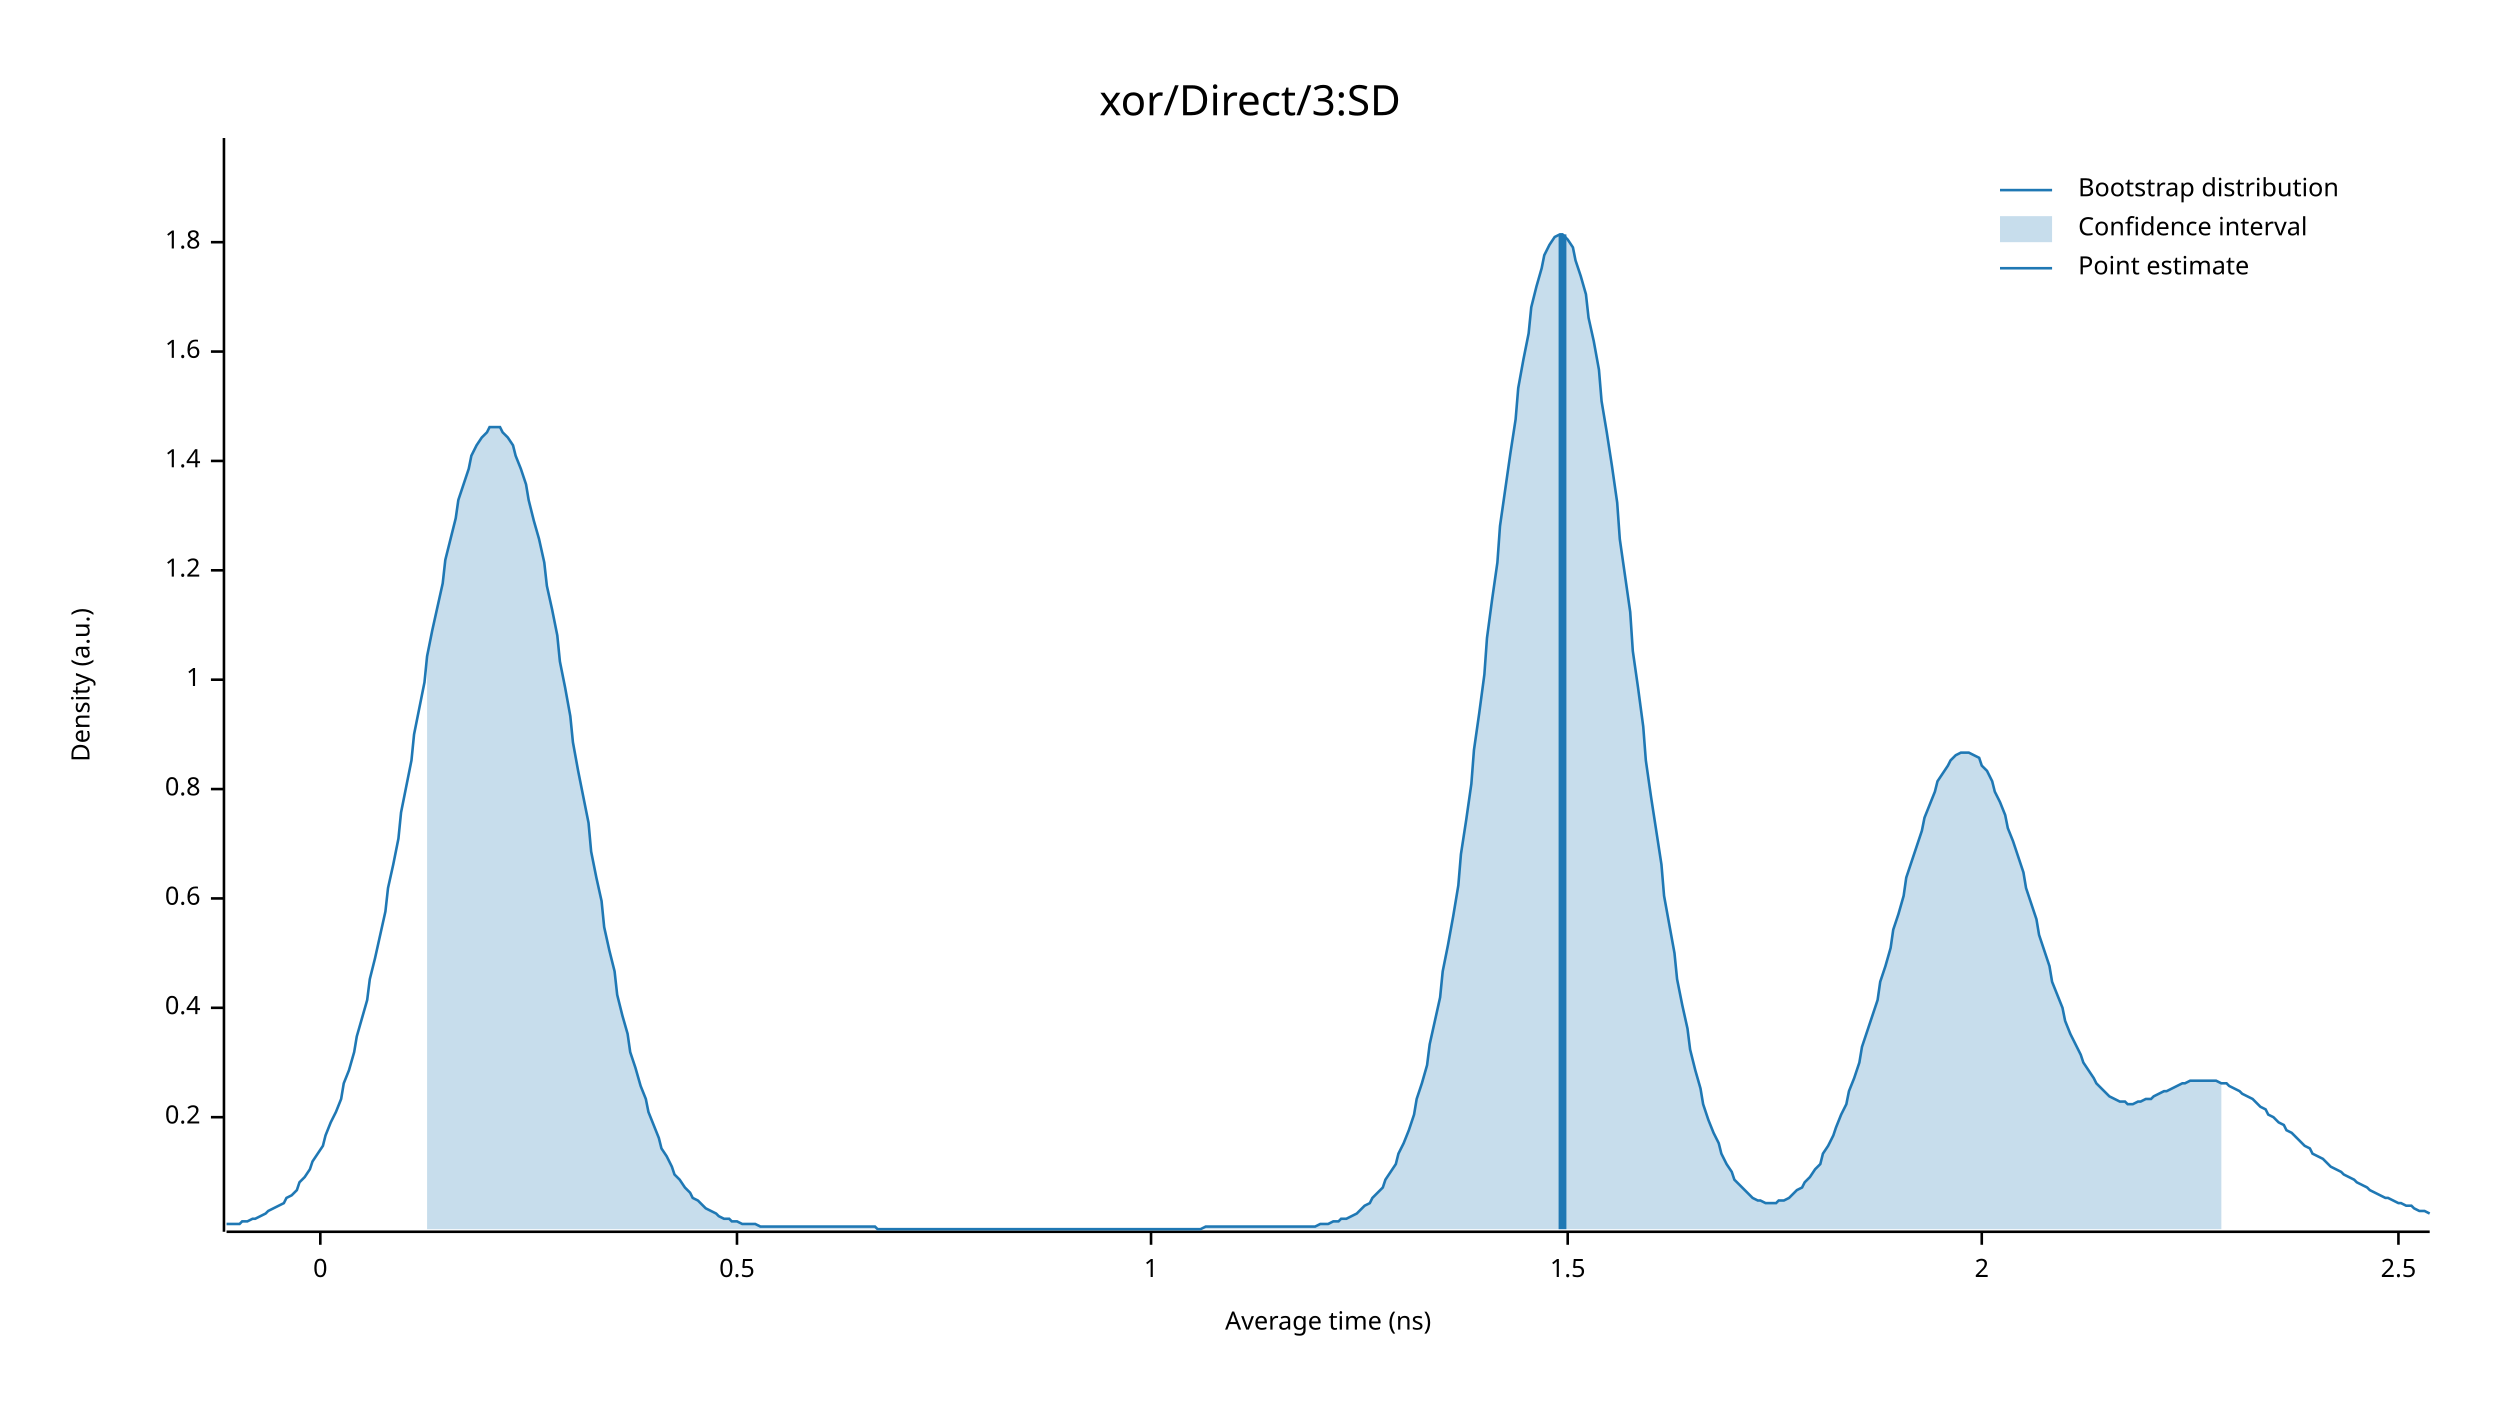
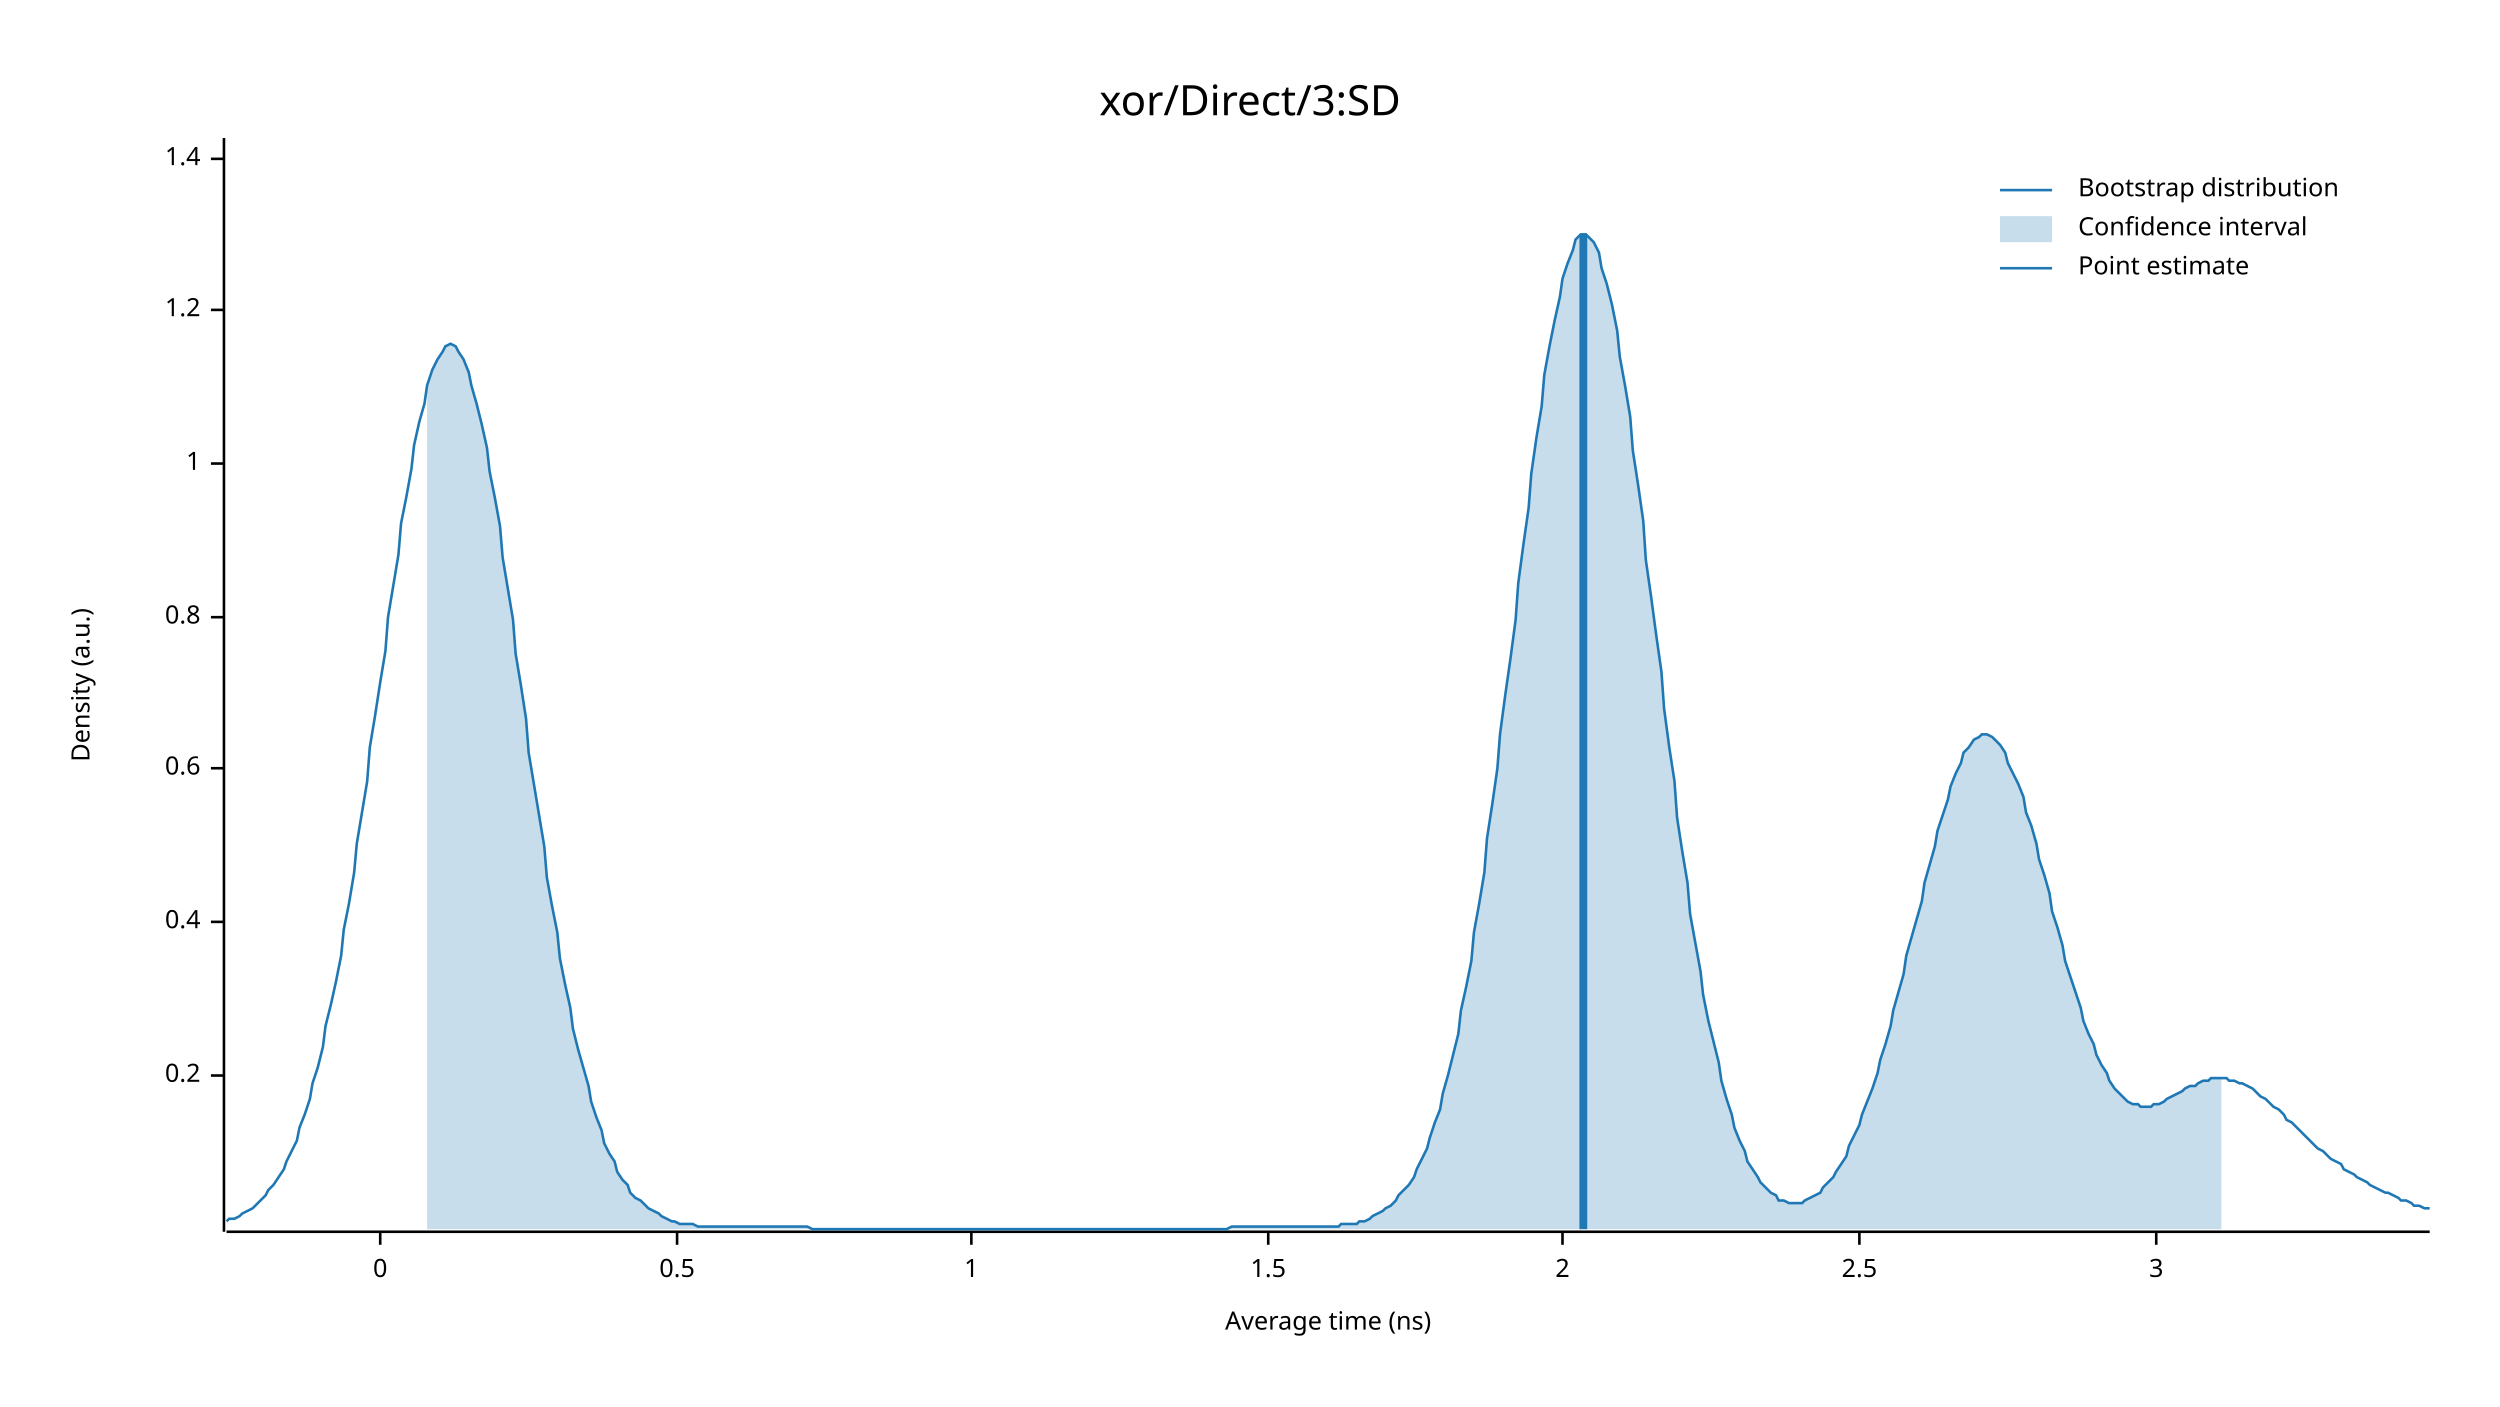
<svg xmlns="http://www.w3.org/2000/svg" width="960" height="540" viewBox="0 0 960 540">
  <text x="480" y="32" dy="0.76em" text-anchor="middle" font-family="sans-serif" font-size="16.129" opacity="1" fill="#000000">
xor/Direct/3:SD
</text>
  <text x="27" y="263" dy="0.76em" text-anchor="middle" font-family="sans-serif" font-size="9.677" opacity="1" fill="#000000" transform="rotate(270, 27, 263)">
Density (a.u.)
</text>
  <text x="510" y="513" dy="-0.5ex" text-anchor="middle" font-family="sans-serif" font-size="9.677" opacity="1" fill="#000000">
Average time (ns)
</text>
  <polyline fill="none" opacity="1" stroke="#000000" stroke-width="1" points="86,53 86,473 " />
-   <text x="77" y="429" dy="0.5ex" text-anchor="end" font-family="sans-serif" font-size="9.677" opacity="1" fill="#000000">
+   <text x="77" y="413" dy="0.5ex" text-anchor="end" font-family="sans-serif" font-size="9.677" opacity="1" fill="#000000">
0.2
</text>
-   <polyline fill="none" opacity="1" stroke="#000000" stroke-width="1" points="81,429 86,429 " />
-   <text x="77" y="387" dy="0.5ex" text-anchor="end" font-family="sans-serif" font-size="9.677" opacity="1" fill="#000000">
+   <polyline fill="none" opacity="1" stroke="#000000" stroke-width="1" points="81,413 86,413 " />
+   <text x="77" y="354" dy="0.5ex" text-anchor="end" font-family="sans-serif" font-size="9.677" opacity="1" fill="#000000">
0.4
</text>
-   <polyline fill="none" opacity="1" stroke="#000000" stroke-width="1" points="81,387 86,387 " />
-   <text x="77" y="345" dy="0.5ex" text-anchor="end" font-family="sans-serif" font-size="9.677" opacity="1" fill="#000000">
+   <polyline fill="none" opacity="1" stroke="#000000" stroke-width="1" points="81,354 86,354 " />
+   <text x="77" y="295" dy="0.5ex" text-anchor="end" font-family="sans-serif" font-size="9.677" opacity="1" fill="#000000">
0.6
</text>
-   <polyline fill="none" opacity="1" stroke="#000000" stroke-width="1" points="81,345 86,345 " />
-   <text x="77" y="303" dy="0.5ex" text-anchor="end" font-family="sans-serif" font-size="9.677" opacity="1" fill="#000000">
+   <polyline fill="none" opacity="1" stroke="#000000" stroke-width="1" points="81,295 86,295 " />
+   <text x="77" y="237" dy="0.5ex" text-anchor="end" font-family="sans-serif" font-size="9.677" opacity="1" fill="#000000">
0.8
</text>
-   <polyline fill="none" opacity="1" stroke="#000000" stroke-width="1" points="81,303 86,303 " />
-   <text x="77" y="261" dy="0.5ex" text-anchor="end" font-family="sans-serif" font-size="9.677" opacity="1" fill="#000000">
+   <polyline fill="none" opacity="1" stroke="#000000" stroke-width="1" points="81,237 86,237 " />
+   <text x="77" y="178" dy="0.5ex" text-anchor="end" font-family="sans-serif" font-size="9.677" opacity="1" fill="#000000">
1
</text>
-   <polyline fill="none" opacity="1" stroke="#000000" stroke-width="1" points="81,261 86,261 " />
-   <text x="77" y="219" dy="0.5ex" text-anchor="end" font-family="sans-serif" font-size="9.677" opacity="1" fill="#000000">
+   <polyline fill="none" opacity="1" stroke="#000000" stroke-width="1" points="81,178 86,178 " />
+   <text x="77" y="119" dy="0.5ex" text-anchor="end" font-family="sans-serif" font-size="9.677" opacity="1" fill="#000000">
1.2
</text>
-   <polyline fill="none" opacity="1" stroke="#000000" stroke-width="1" points="81,219 86,219 " />
-   <text x="77" y="177" dy="0.5ex" text-anchor="end" font-family="sans-serif" font-size="9.677" opacity="1" fill="#000000">
+   <polyline fill="none" opacity="1" stroke="#000000" stroke-width="1" points="81,119 86,119 " />
+   <text x="77" y="61" dy="0.5ex" text-anchor="end" font-family="sans-serif" font-size="9.677" opacity="1" fill="#000000">
1.4
</text>
-   <polyline fill="none" opacity="1" stroke="#000000" stroke-width="1" points="81,177 86,177 " />
-   <text x="77" y="135" dy="0.5ex" text-anchor="end" font-family="sans-serif" font-size="9.677" opacity="1" fill="#000000">
- 1.6
- </text>
-   <polyline fill="none" opacity="1" stroke="#000000" stroke-width="1" points="81,135 86,135 " />
-   <text x="77" y="93" dy="0.5ex" text-anchor="end" font-family="sans-serif" font-size="9.677" opacity="1" fill="#000000">
- 1.8
- </text>
-   <polyline fill="none" opacity="1" stroke="#000000" stroke-width="1" points="81,93 86,93 " />
+   <polyline fill="none" opacity="1" stroke="#000000" stroke-width="1" points="81,61 86,61 " />
  <polyline fill="none" opacity="1" stroke="#000000" stroke-width="1" points="87,473 933,473 " />
-   <text x="123" y="483" dy="0.76em" text-anchor="middle" font-family="sans-serif" font-size="9.677" opacity="1" fill="#000000">
+   <text x="146" y="483" dy="0.76em" text-anchor="middle" font-family="sans-serif" font-size="9.677" opacity="1" fill="#000000">
0
</text>
-   <polyline fill="none" opacity="1" stroke="#000000" stroke-width="1" points="123,473 123,478 " />
-   <text x="283" y="483" dy="0.76em" text-anchor="middle" font-family="sans-serif" font-size="9.677" opacity="1" fill="#000000">
+   <polyline fill="none" opacity="1" stroke="#000000" stroke-width="1" points="146,473 146,478 " />
+   <text x="260" y="483" dy="0.76em" text-anchor="middle" font-family="sans-serif" font-size="9.677" opacity="1" fill="#000000">
0.5
</text>
-   <polyline fill="none" opacity="1" stroke="#000000" stroke-width="1" points="283,473 283,478 " />
-   <text x="442" y="483" dy="0.76em" text-anchor="middle" font-family="sans-serif" font-size="9.677" opacity="1" fill="#000000">
+   <polyline fill="none" opacity="1" stroke="#000000" stroke-width="1" points="260,473 260,478 " />
+   <text x="373" y="483" dy="0.76em" text-anchor="middle" font-family="sans-serif" font-size="9.677" opacity="1" fill="#000000">
1
</text>
-   <polyline fill="none" opacity="1" stroke="#000000" stroke-width="1" points="442,473 442,478 " />
-   <text x="602" y="483" dy="0.76em" text-anchor="middle" font-family="sans-serif" font-size="9.677" opacity="1" fill="#000000">
+   <polyline fill="none" opacity="1" stroke="#000000" stroke-width="1" points="373,473 373,478 " />
+   <text x="487" y="483" dy="0.76em" text-anchor="middle" font-family="sans-serif" font-size="9.677" opacity="1" fill="#000000">
1.5
</text>
-   <polyline fill="none" opacity="1" stroke="#000000" stroke-width="1" points="602,473 602,478 " />
-   <text x="761" y="483" dy="0.76em" text-anchor="middle" font-family="sans-serif" font-size="9.677" opacity="1" fill="#000000">
+   <polyline fill="none" opacity="1" stroke="#000000" stroke-width="1" points="487,473 487,478 " />
+   <text x="600" y="483" dy="0.76em" text-anchor="middle" font-family="sans-serif" font-size="9.677" opacity="1" fill="#000000">
2
</text>
-   <polyline fill="none" opacity="1" stroke="#000000" stroke-width="1" points="761,473 761,478 " />
-   <text x="921" y="483" dy="0.76em" text-anchor="middle" font-family="sans-serif" font-size="9.677" opacity="1" fill="#000000">
+   <polyline fill="none" opacity="1" stroke="#000000" stroke-width="1" points="600,473 600,478 " />
+   <text x="714" y="483" dy="0.76em" text-anchor="middle" font-family="sans-serif" font-size="9.677" opacity="1" fill="#000000">
2.5
</text>
-   <polyline fill="none" opacity="1" stroke="#000000" stroke-width="1" points="921,473 921,478 " />
-   <polyline fill="none" opacity="1" stroke="#1F78B4" stroke-width="1" points="87,470 88,470 90,470 92,470 93,469 95,469 97,468 98,468 100,467 102,466 103,465 105,464 107,463 109,462 110,460 112,459 114,457 115,454 117,452 119,449 120,446 122,443 124,440 125,436 127,431 129,427 131,422 132,416 134,411 136,404 137,398 139,391 141,384 142,376 144,368 146,359 148,350 149,341 151,332 153,322 154,312 156,302 158,292 159,282 161,272 163,262 164,252 166,242 168,233 170,224 171,215 173,207 175,199 176,192 178,186 180,180 181,175 183,171 185,168 187,166 188,164 190,164 192,164 193,166 195,168 197,171 198,175 200,180 202,186 203,192 205,200 207,207 209,216 210,225 212,234 214,244 215,254 217,264 219,275 220,285 222,296 224,306 226,316 227,327 229,337 231,346 232,356 234,365 236,373 237,382 239,390 241,397 242,404 244,410 246,417 248,422 249,427 251,432 253,437 254,441 256,444 258,448 259,451 261,453 263,456 265,458 266,460 268,461 270,463 271,464 273,465 275,466 276,467 278,468 280,468 281,469 283,469 285,470 287,470 288,470 290,470 292,471 293,471 295,471 297,471 298,471 300,471 302,471 304,471 305,471 307,471 309,471 310,471 312,471 314,471 315,471 317,471 319,471 320,471 322,471 324,471 326,471 327,471 329,471 331,471 332,471 334,471 336,471 337,472 339,472 341,472 343,472 344,472 346,472 348,472 349,472 351,472 353,472 354,472 356,472 358,472 359,472 361,472 363,472 365,472 366,472 368,472 370,472 371,472 373,472 375,472 376,472 378,472 380,472 381,472 383,472 385,472 387,472 388,472 390,472 392,472 393,472 395,472 397,472 398,472 400,472 402,472 404,472 405,472 407,472 409,472 410,472 412,472 414,472 415,472 417,472 419,472 420,472 422,472 424,472 426,472 427,472 429,472 431,472 432,472 434,472 436,472 437,472 439,472 441,472 443,472 444,472 446,472 448,472 449,472 451,472 453,472 454,472 456,472 458,472 459,472 461,472 463,471 465,471 466,471 468,471 470,471 471,471 473,471 475,471 476,471 478,471 480,471 482,471 483,471 485,471 487,471 488,471 490,471 492,471 493,471 495,471 497,471 498,471 500,471 502,471 504,471 505,471 507,470 509,470 510,470 512,469 514,469 515,468 517,468 519,467 521,466 522,465 524,463 526,462 527,460 529,458 531,456 532,453 534,450 536,447 537,443 539,439 541,434 543,428 544,422 546,416 548,409 549,401 551,392 553,383 554,373 556,363 558,352 560,340 561,328 563,315 565,301 566,288 568,274 570,259 571,245 573,230 575,216 576,202 578,188 580,174 582,161 583,149 585,138 587,128 588,118 590,110 592,103 593,98 595,94 597,91 599,90 600,90 602,92 604,95 605,100 607,106 609,113 610,122 612,131 614,142 615,154 617,166 619,179 621,193 622,207 624,221 626,235 627,250 629,264 631,279 632,292 634,306 636,319 638,332 639,344 641,355 643,366 644,376 646,386 648,395 649,403 651,411 653,418 654,424 656,430 658,435 660,439 661,443 663,447 665,450 666,453 668,455 670,457 671,458 673,460 675,461 676,461 678,462 680,462 682,462 683,461 685,461 687,460 688,459 690,457 692,456 693,454 695,452 697,449 699,447 700,443 702,440 704,436 705,433 707,428 709,424 710,419 712,414 714,408 715,402 717,396 719,390 721,384 722,377 724,371 726,364 727,357 729,351 731,344 732,337 734,331 736,325 738,319 739,314 741,309 743,304 744,300 746,297 748,294 749,292 751,290 753,289 754,289 756,289 758,290 760,291 761,294 763,296 765,300 766,304 768,308 770,313 771,318 773,323 775,329 777,335 778,341 780,347 782,353 783,359 785,365 787,371 788,377 790,382 792,387 793,392 795,397 797,401 799,405 800,408 802,411 804,414 805,416 807,418 809,420 810,421 812,422 814,423 816,423 817,424 819,424 821,423 822,423 824,422 826,422 827,421 829,420 831,419 832,419 834,418 836,417 838,416 839,416 841,415 843,415 844,415 846,415 848,415 849,415 851,415 853,416 855,416 856,417 858,418 860,419 861,420 863,421 865,422 866,423 868,425 870,426 871,428 873,429 875,431 877,432 878,434 880,435 882,437 883,438 885,440 887,441 888,443 890,444 892,445 894,447 895,448 897,449 899,450 900,451 902,452 904,453 905,454 907,455 909,456 910,457 912,458 914,459 916,460 917,460 919,461 921,462 922,462 924,463 926,463 927,464 929,465 931,465 933,466 " />
-   <polygon opacity="0.25" fill="#1F78B4" points="164,252 166,242 168,233 170,224 171,215 173,207 175,199 176,192 178,186 180,180 181,175 183,171 185,168 187,166 188,164 190,164 192,164 193,166 195,168 197,171 198,175 200,180 202,186 203,192 205,200 207,207 209,216 210,225 212,234 214,244 215,254 217,264 219,275 220,285 222,296 224,306 226,316 227,327 229,337 231,346 232,356 234,365 236,373 237,382 239,390 241,397 242,404 244,410 246,417 248,422 249,427 251,432 253,437 254,441 256,444 258,448 259,451 261,453 263,456 265,458 266,460 268,461 270,463 271,464 273,465 275,466 276,467 278,468 280,468 281,469 283,469 285,470 287,470 288,470 290,470 292,471 293,471 295,471 297,471 298,471 300,471 302,471 304,471 305,471 307,471 309,471 310,471 312,471 314,471 315,471 317,471 319,471 320,471 322,471 324,471 326,471 327,471 329,471 331,471 332,471 334,471 336,471 337,472 339,472 341,472 343,472 344,472 346,472 348,472 349,472 351,472 353,472 354,472 356,472 358,472 359,472 361,472 363,472 365,472 366,472 368,472 370,472 371,472 373,472 375,472 376,472 378,472 380,472 381,472 383,472 385,472 387,472 388,472 390,472 392,472 393,472 395,472 397,472 398,472 400,472 402,472 404,472 405,472 407,472 409,472 410,472 412,472 414,472 415,472 417,472 419,472 420,472 422,472 424,472 426,472 427,472 429,472 431,472 432,472 434,472 436,472 437,472 439,472 441,472 443,472 444,472 446,472 448,472 449,472 451,472 453,472 454,472 456,472 458,472 459,472 461,472 463,471 465,471 466,471 468,471 470,471 471,471 473,471 475,471 476,471 478,471 480,471 482,471 483,471 485,471 487,471 488,471 490,471 492,471 493,471 495,471 497,471 498,471 500,471 502,471 504,471 505,471 507,470 509,470 510,470 512,469 514,469 515,468 517,468 519,467 521,466 522,465 524,463 526,462 527,460 529,458 531,456 532,453 534,450 536,447 537,443 539,439 541,434 543,428 544,422 546,416 548,409 549,401 551,392 553,383 554,373 556,363 558,352 560,340 561,328 563,315 565,301 566,288 568,274 570,259 571,245 573,230 575,216 576,202 578,188 580,174 582,161 583,149 585,138 587,128 588,118 590,110 592,103 593,98 595,94 597,91 599,90 600,90 602,92 604,95 605,100 607,106 609,113 610,122 612,131 614,142 615,154 617,166 619,179 621,193 622,207 624,221 626,235 627,250 629,264 631,279 632,292 634,306 636,319 638,332 639,344 641,355 643,366 644,376 646,386 648,395 649,403 651,411 653,418 654,424 656,430 658,435 660,439 661,443 663,447 665,450 666,453 668,455 670,457 671,458 673,460 675,461 676,461 678,462 680,462 682,462 683,461 685,461 687,460 688,459 690,457 692,456 693,454 695,452 697,449 699,447 700,443 702,440 704,436 705,433 707,428 709,424 710,419 712,414 714,408 715,402 717,396 719,390 721,384 722,377 724,371 726,364 727,357 729,351 731,344 732,337 734,331 736,325 738,319 739,314 741,309 743,304 744,300 746,297 748,294 749,292 751,290 753,289 754,289 756,289 758,290 760,291 761,294 763,296 765,300 766,304 768,308 770,313 771,318 773,323 775,329 777,335 778,341 780,347 782,353 783,359 785,365 787,371 788,377 790,382 792,387 793,392 795,397 797,401 799,405 800,408 802,411 804,414 805,416 807,418 809,420 810,421 812,422 814,423 816,423 817,424 819,424 821,423 822,423 824,422 826,422 827,421 829,420 831,419 832,419 834,418 836,417 838,416 839,416 841,415 843,415 844,415 846,415 848,415 849,415 851,415 853,416 853,472 164,472 " />
-   <polyline fill="none" opacity="1" stroke="#1F78B4" stroke-width="3" points="600,472 600,90 " />
+   <polyline fill="none" opacity="1" stroke="#000000" stroke-width="1" points="714,473 714,478 " />
+   <text x="828" y="483" dy="0.76em" text-anchor="middle" font-family="sans-serif" font-size="9.677" opacity="1" fill="#000000">
+ 3
+ </text>
+   <polyline fill="none" opacity="1" stroke="#000000" stroke-width="1" points="828,473 828,478 " />
+   <polyline fill="none" opacity="1" stroke="#1F78B4" stroke-width="1" points="87,469 88,468 90,468 92,467 93,466 95,465 97,464 98,463 100,461 102,459 103,457 105,455 107,452 109,449 110,446 112,442 114,438 115,433 117,428 119,422 120,416 122,410 124,402 125,394 127,386 129,377 131,367 132,357 134,347 136,335 137,324 139,312 141,300 142,287 144,275 146,262 148,250 149,237 151,225 153,213 154,201 156,191 158,180 159,171 161,162 163,155 164,148 166,142 168,138 170,135 171,133 173,132 175,133 176,135 178,138 180,143 181,148 183,155 185,163 187,172 188,181 190,191 192,202 193,214 195,226 197,238 198,251 200,263 202,276 203,289 205,301 207,313 209,325 210,337 212,348 214,358 215,368 217,378 219,387 220,395 222,403 224,410 226,417 227,423 229,429 231,434 232,439 234,443 236,446 237,450 239,453 241,455 242,458 244,460 246,461 248,463 249,464 251,465 253,466 254,467 256,468 258,469 259,469 261,470 263,470 265,470 266,470 268,471 270,471 271,471 273,471 275,471 276,471 278,471 280,471 281,471 283,471 285,471 287,471 288,471 290,471 292,471 293,471 295,471 297,471 298,471 300,471 302,471 304,471 305,471 307,471 309,471 310,471 312,472 314,472 315,472 317,472 319,472 320,472 322,472 324,472 326,472 327,472 329,472 331,472 332,472 334,472 336,472 337,472 339,472 341,472 343,472 344,472 346,472 348,472 349,472 351,472 353,472 354,472 356,472 358,472 359,472 361,472 363,472 365,472 366,472 368,472 370,472 371,472 373,472 375,472 376,472 378,472 380,472 381,472 383,472 385,472 387,472 388,472 390,472 392,472 393,472 395,472 397,472 398,472 400,472 402,472 404,472 405,472 407,472 409,472 410,472 412,472 414,472 415,472 417,472 419,472 420,472 422,472 424,472 426,472 427,472 429,472 431,472 432,472 434,472 436,472 437,472 439,472 441,472 443,472 444,472 446,472 448,472 449,472 451,472 453,472 454,472 456,472 458,472 459,472 461,472 463,472 465,472 466,472 468,472 470,472 471,472 473,471 475,471 476,471 478,471 480,471 482,471 483,471 485,471 487,471 488,471 490,471 492,471 493,471 495,471 497,471 498,471 500,471 502,471 504,471 505,471 507,471 509,471 510,471 512,471 514,471 515,470 517,470 519,470 521,470 522,469 524,469 526,468 527,467 529,466 531,465 532,464 534,463 536,461 537,459 539,457 541,455 543,452 544,449 546,445 548,441 549,437 551,431 553,426 554,420 556,413 558,405 560,397 561,388 563,379 565,369 566,358 568,347 570,335 571,322 573,309 575,295 576,282 578,267 580,253 582,238 583,224 585,209 587,195 588,182 590,168 592,156 593,144 595,133 597,123 599,114 600,107 602,101 604,96 605,92 607,90 609,90 610,91 612,93 614,97 615,103 617,109 619,117 621,127 622,137 624,148 626,160 627,173 629,186 631,200 632,215 634,229 636,244 638,258 639,272 641,287 643,300 644,314 646,327 648,339 649,351 651,362 653,373 654,382 656,392 658,400 660,408 661,415 663,422 665,428 666,433 668,438 670,442 671,446 673,449 675,452 676,454 678,456 680,458 682,459 683,461 685,461 687,462 688,462 690,462 692,462 693,461 695,460 697,459 699,458 700,456 702,454 704,452 705,450 707,447 709,444 710,440 712,436 714,432 715,428 717,423 719,418 721,412 722,407 724,401 726,394 727,388 729,381 731,374 732,367 734,360 736,353 738,346 739,339 741,332 743,325 744,319 746,313 748,307 749,302 751,297 753,293 754,289 756,287 758,284 760,283 761,282 763,282 765,283 766,284 768,286 770,289 771,293 773,297 775,301 777,306 778,312 780,317 782,324 783,330 785,336 787,343 788,350 790,356 792,363 793,369 795,375 797,381 799,387 800,392 802,397 804,401 805,405 807,409 809,412 810,415 812,418 814,420 816,422 817,423 819,424 821,424 822,425 824,425 826,425 827,424 829,424 831,423 832,422 834,421 836,420 838,419 839,418 841,417 843,417 844,416 846,415 848,415 849,414 851,414 853,414 855,414 856,415 858,415 860,416 861,416 863,417 865,418 866,419 868,421 870,422 871,423 873,425 875,426 877,428 878,430 880,431 882,433 883,434 885,436 887,438 888,439 890,441 892,442 894,444 895,445 897,446 899,447 900,449 902,450 904,451 905,452 907,453 909,454 910,455 912,456 914,457 916,458 917,458 919,459 921,460 922,461 924,461 926,462 927,463 929,463 931,464 933,464 " />
+   <polygon opacity="0.25" fill="#1F78B4" points="164,148 166,142 168,138 170,135 171,133 173,132 175,133 176,135 178,138 180,143 181,148 183,155 185,163 187,172 188,181 190,191 192,202 193,214 195,226 197,238 198,251 200,263 202,276 203,289 205,301 207,313 209,325 210,337 212,348 214,358 215,368 217,378 219,387 220,395 222,403 224,410 226,417 227,423 229,429 231,434 232,439 234,443 236,446 237,450 239,453 241,455 242,458 244,460 246,461 248,463 249,464 251,465 253,466 254,467 256,468 258,469 259,469 261,470 263,470 265,470 266,470 268,471 270,471 271,471 273,471 275,471 276,471 278,471 280,471 281,471 283,471 285,471 287,471 288,471 290,471 292,471 293,471 295,471 297,471 298,471 300,471 302,471 304,471 305,471 307,471 309,471 310,471 312,472 314,472 315,472 317,472 319,472 320,472 322,472 324,472 326,472 327,472 329,472 331,472 332,472 334,472 336,472 337,472 339,472 341,472 343,472 344,472 346,472 348,472 349,472 351,472 353,472 354,472 356,472 358,472 359,472 361,472 363,472 365,472 366,472 368,472 370,472 371,472 373,472 375,472 376,472 378,472 380,472 381,472 383,472 385,472 387,472 388,472 390,472 392,472 393,472 395,472 397,472 398,472 400,472 402,472 404,472 405,472 407,472 409,472 410,472 412,472 414,472 415,472 417,472 419,472 420,472 422,472 424,472 426,472 427,472 429,472 431,472 432,472 434,472 436,472 437,472 439,472 441,472 443,472 444,472 446,472 448,472 449,472 451,472 453,472 454,472 456,472 458,472 459,472 461,472 463,472 465,472 466,472 468,472 470,472 471,472 473,471 475,471 476,471 478,471 480,471 482,471 483,471 485,471 487,471 488,471 490,471 492,471 493,471 495,471 497,471 498,471 500,471 502,471 504,471 505,471 507,471 509,471 510,471 512,471 514,471 515,470 517,470 519,470 521,470 522,469 524,469 526,468 527,467 529,466 531,465 532,464 534,463 536,461 537,459 539,457 541,455 543,452 544,449 546,445 548,441 549,437 551,431 553,426 554,420 556,413 558,405 560,397 561,388 563,379 565,369 566,358 568,347 570,335 571,322 573,309 575,295 576,282 578,267 580,253 582,238 583,224 585,209 587,195 588,182 590,168 592,156 593,144 595,133 597,123 599,114 600,107 602,101 604,96 605,92 607,90 609,90 610,91 612,93 614,97 615,103 617,109 619,117 621,127 622,137 624,148 626,160 627,173 629,186 631,200 632,215 634,229 636,244 638,258 639,272 641,287 643,300 644,314 646,327 648,339 649,351 651,362 653,373 654,382 656,392 658,400 660,408 661,415 663,422 665,428 666,433 668,438 670,442 671,446 673,449 675,452 676,454 678,456 680,458 682,459 683,461 685,461 687,462 688,462 690,462 692,462 693,461 695,460 697,459 699,458 700,456 702,454 704,452 705,450 707,447 709,444 710,440 712,436 714,432 715,428 717,423 719,418 721,412 722,407 724,401 726,394 727,388 729,381 731,374 732,367 734,360 736,353 738,346 739,339 741,332 743,325 744,319 746,313 748,307 749,302 751,297 753,293 754,289 756,287 758,284 760,283 761,282 763,282 765,283 766,284 768,286 770,289 771,293 773,297 775,301 777,306 778,312 780,317 782,324 783,330 785,336 787,343 788,350 790,356 792,363 793,369 795,375 797,381 799,387 800,392 802,397 804,401 805,405 807,409 809,412 810,415 812,418 814,420 816,422 817,423 819,424 821,424 822,425 824,425 826,425 827,424 829,424 831,423 832,422 834,421 836,420 838,419 839,418 841,417 843,417 844,416 846,415 848,415 849,414 851,414 853,414 853,472 164,472 " />
+   <polyline fill="none" opacity="1" stroke="#1F78B4" stroke-width="3" points="608,472 608,90 " />
  <text x="798" y="68" dy="0.76em" text-anchor="start" font-family="sans-serif" font-size="9.677" opacity="1" fill="#000000">
Bootstrap distribution
</text>
  <text x="798" y="83" dy="0.76em" text-anchor="start" font-family="sans-serif" font-size="9.677" opacity="1" fill="#000000">
Confidence interval
</text>
  <text x="798" y="98" dy="0.76em" text-anchor="start" font-family="sans-serif" font-size="9.677" opacity="1" fill="#000000">
Point estimate
</text>
  <polyline fill="none" opacity="1" stroke="#1F78B4" stroke-width="1" points="768,73 788,73 " />
  <rect x="768" y="83" width="20" height="10" opacity="0.25" fill="#1F78B4" stroke="none" />
  <polyline fill="none" opacity="1" stroke="#1F78B4" stroke-width="1" points="768,103 788,103 " />
</svg>
